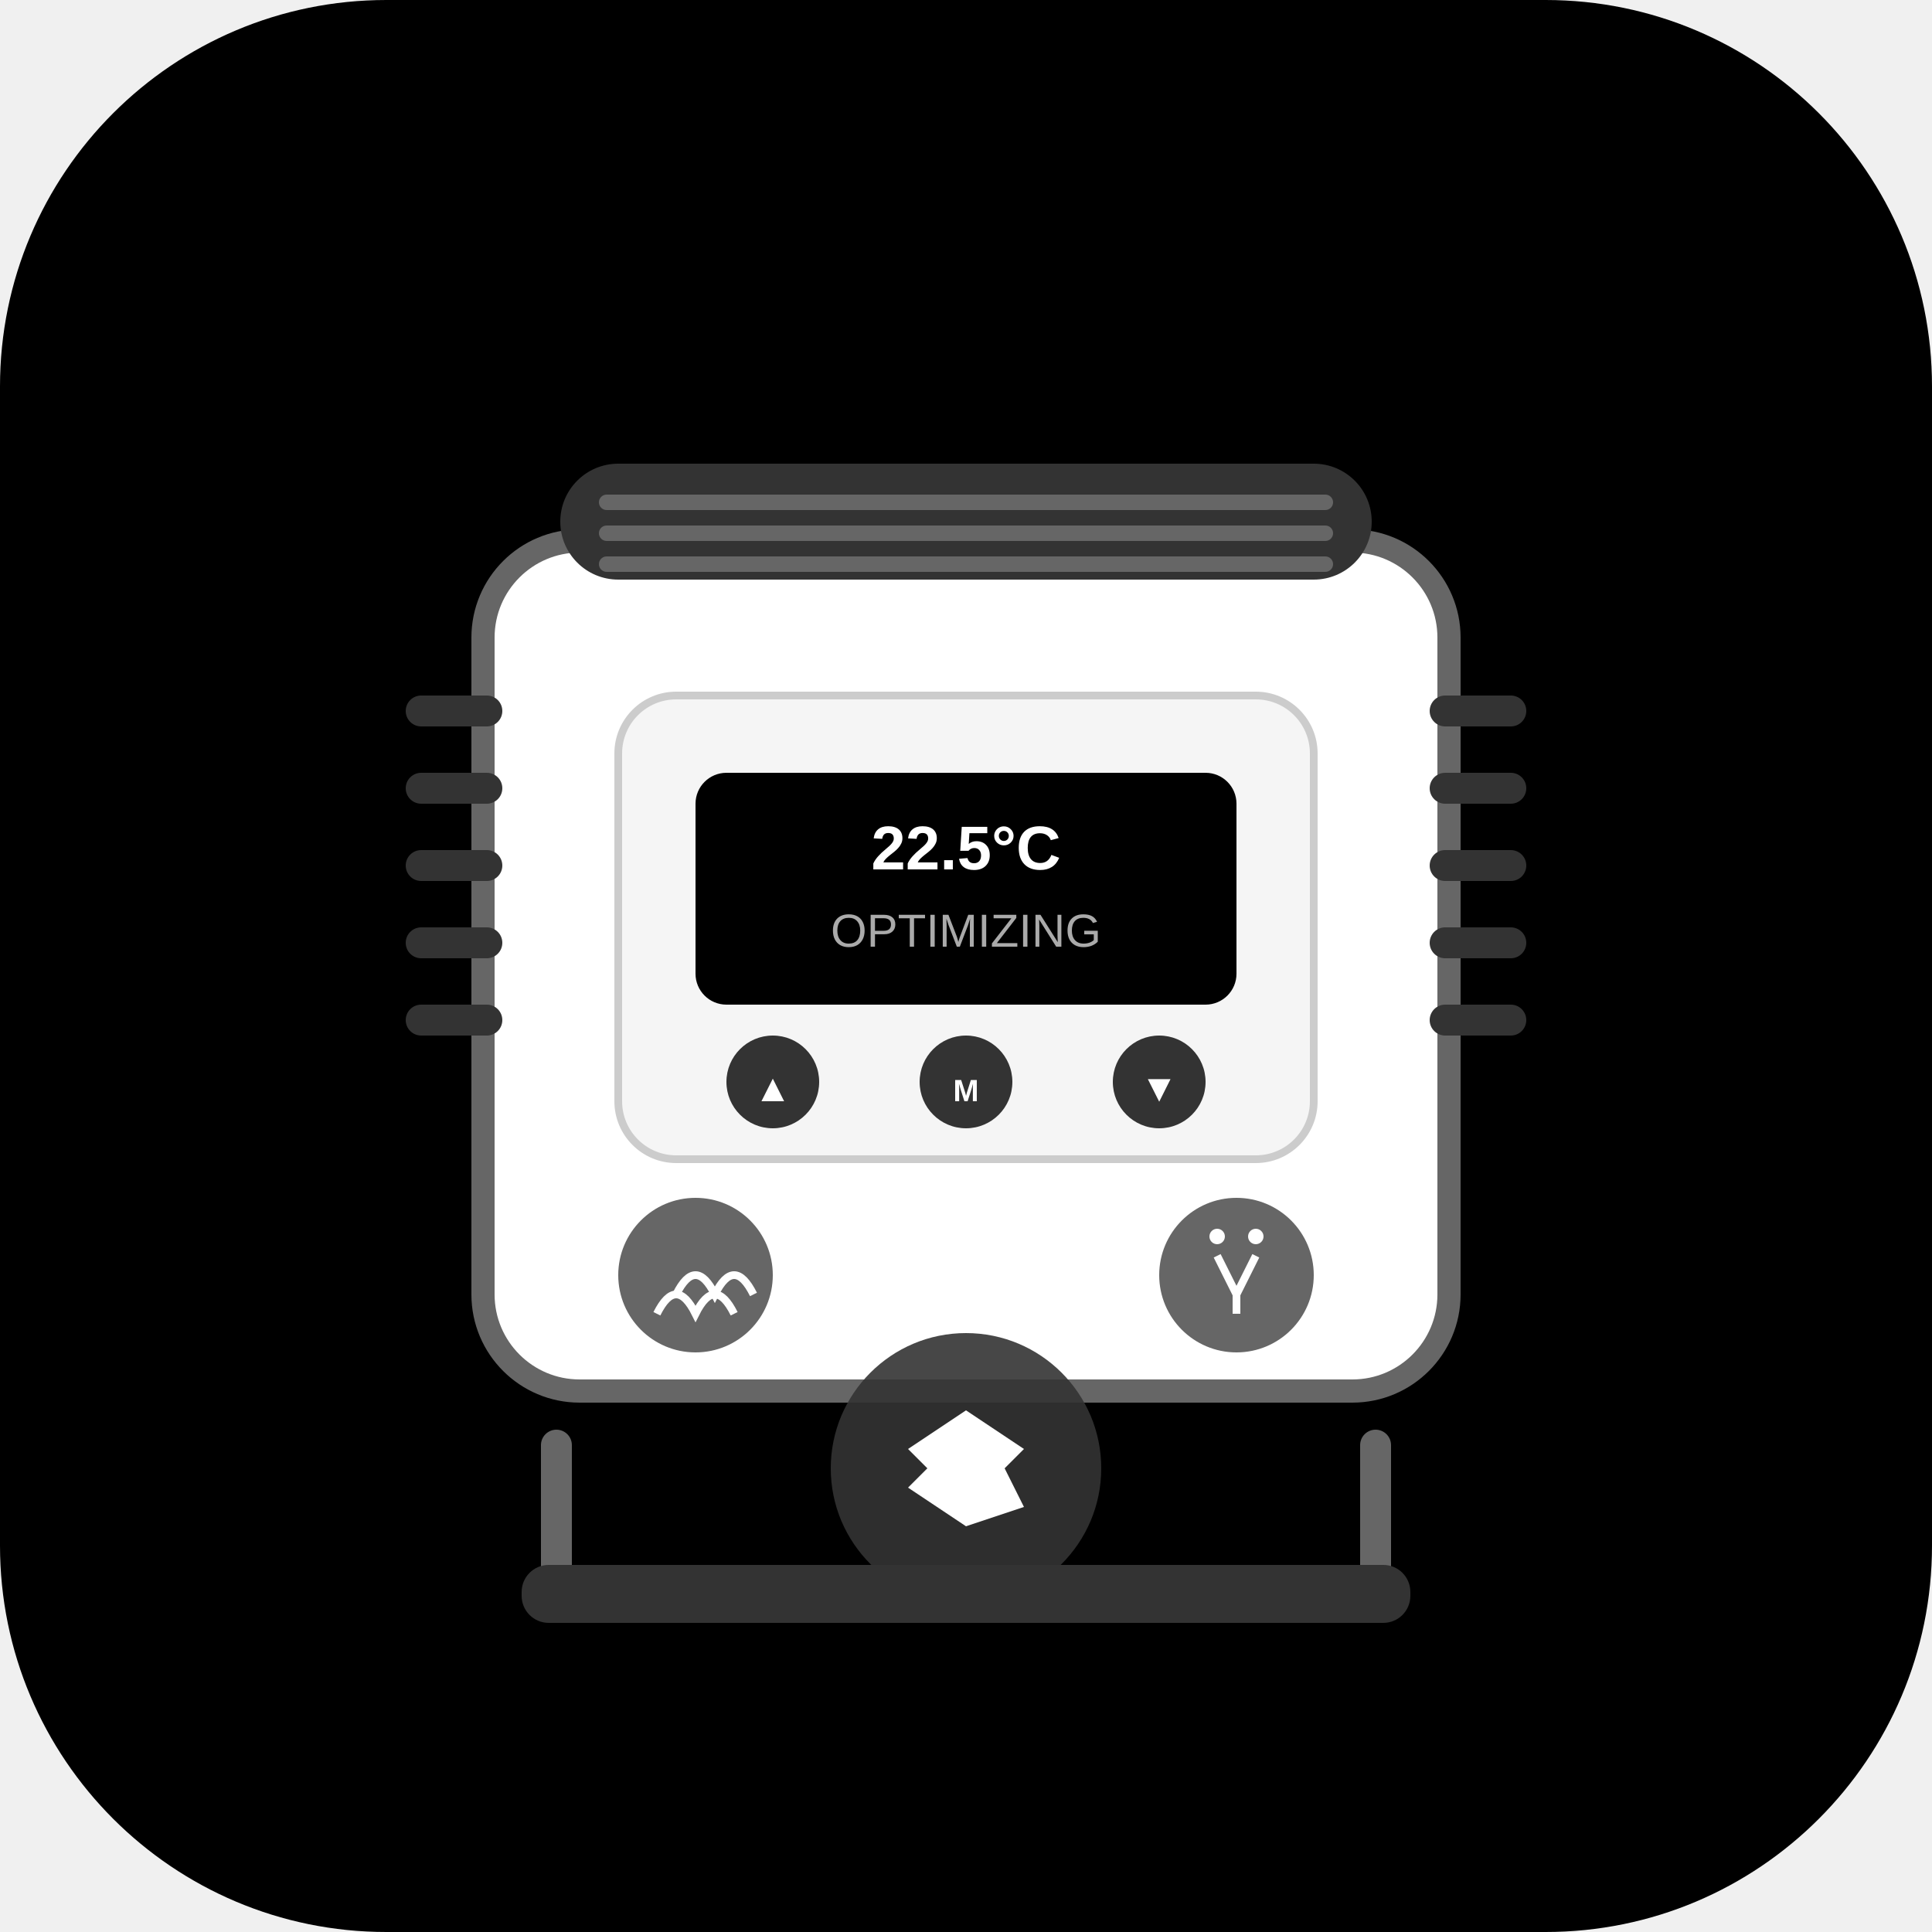
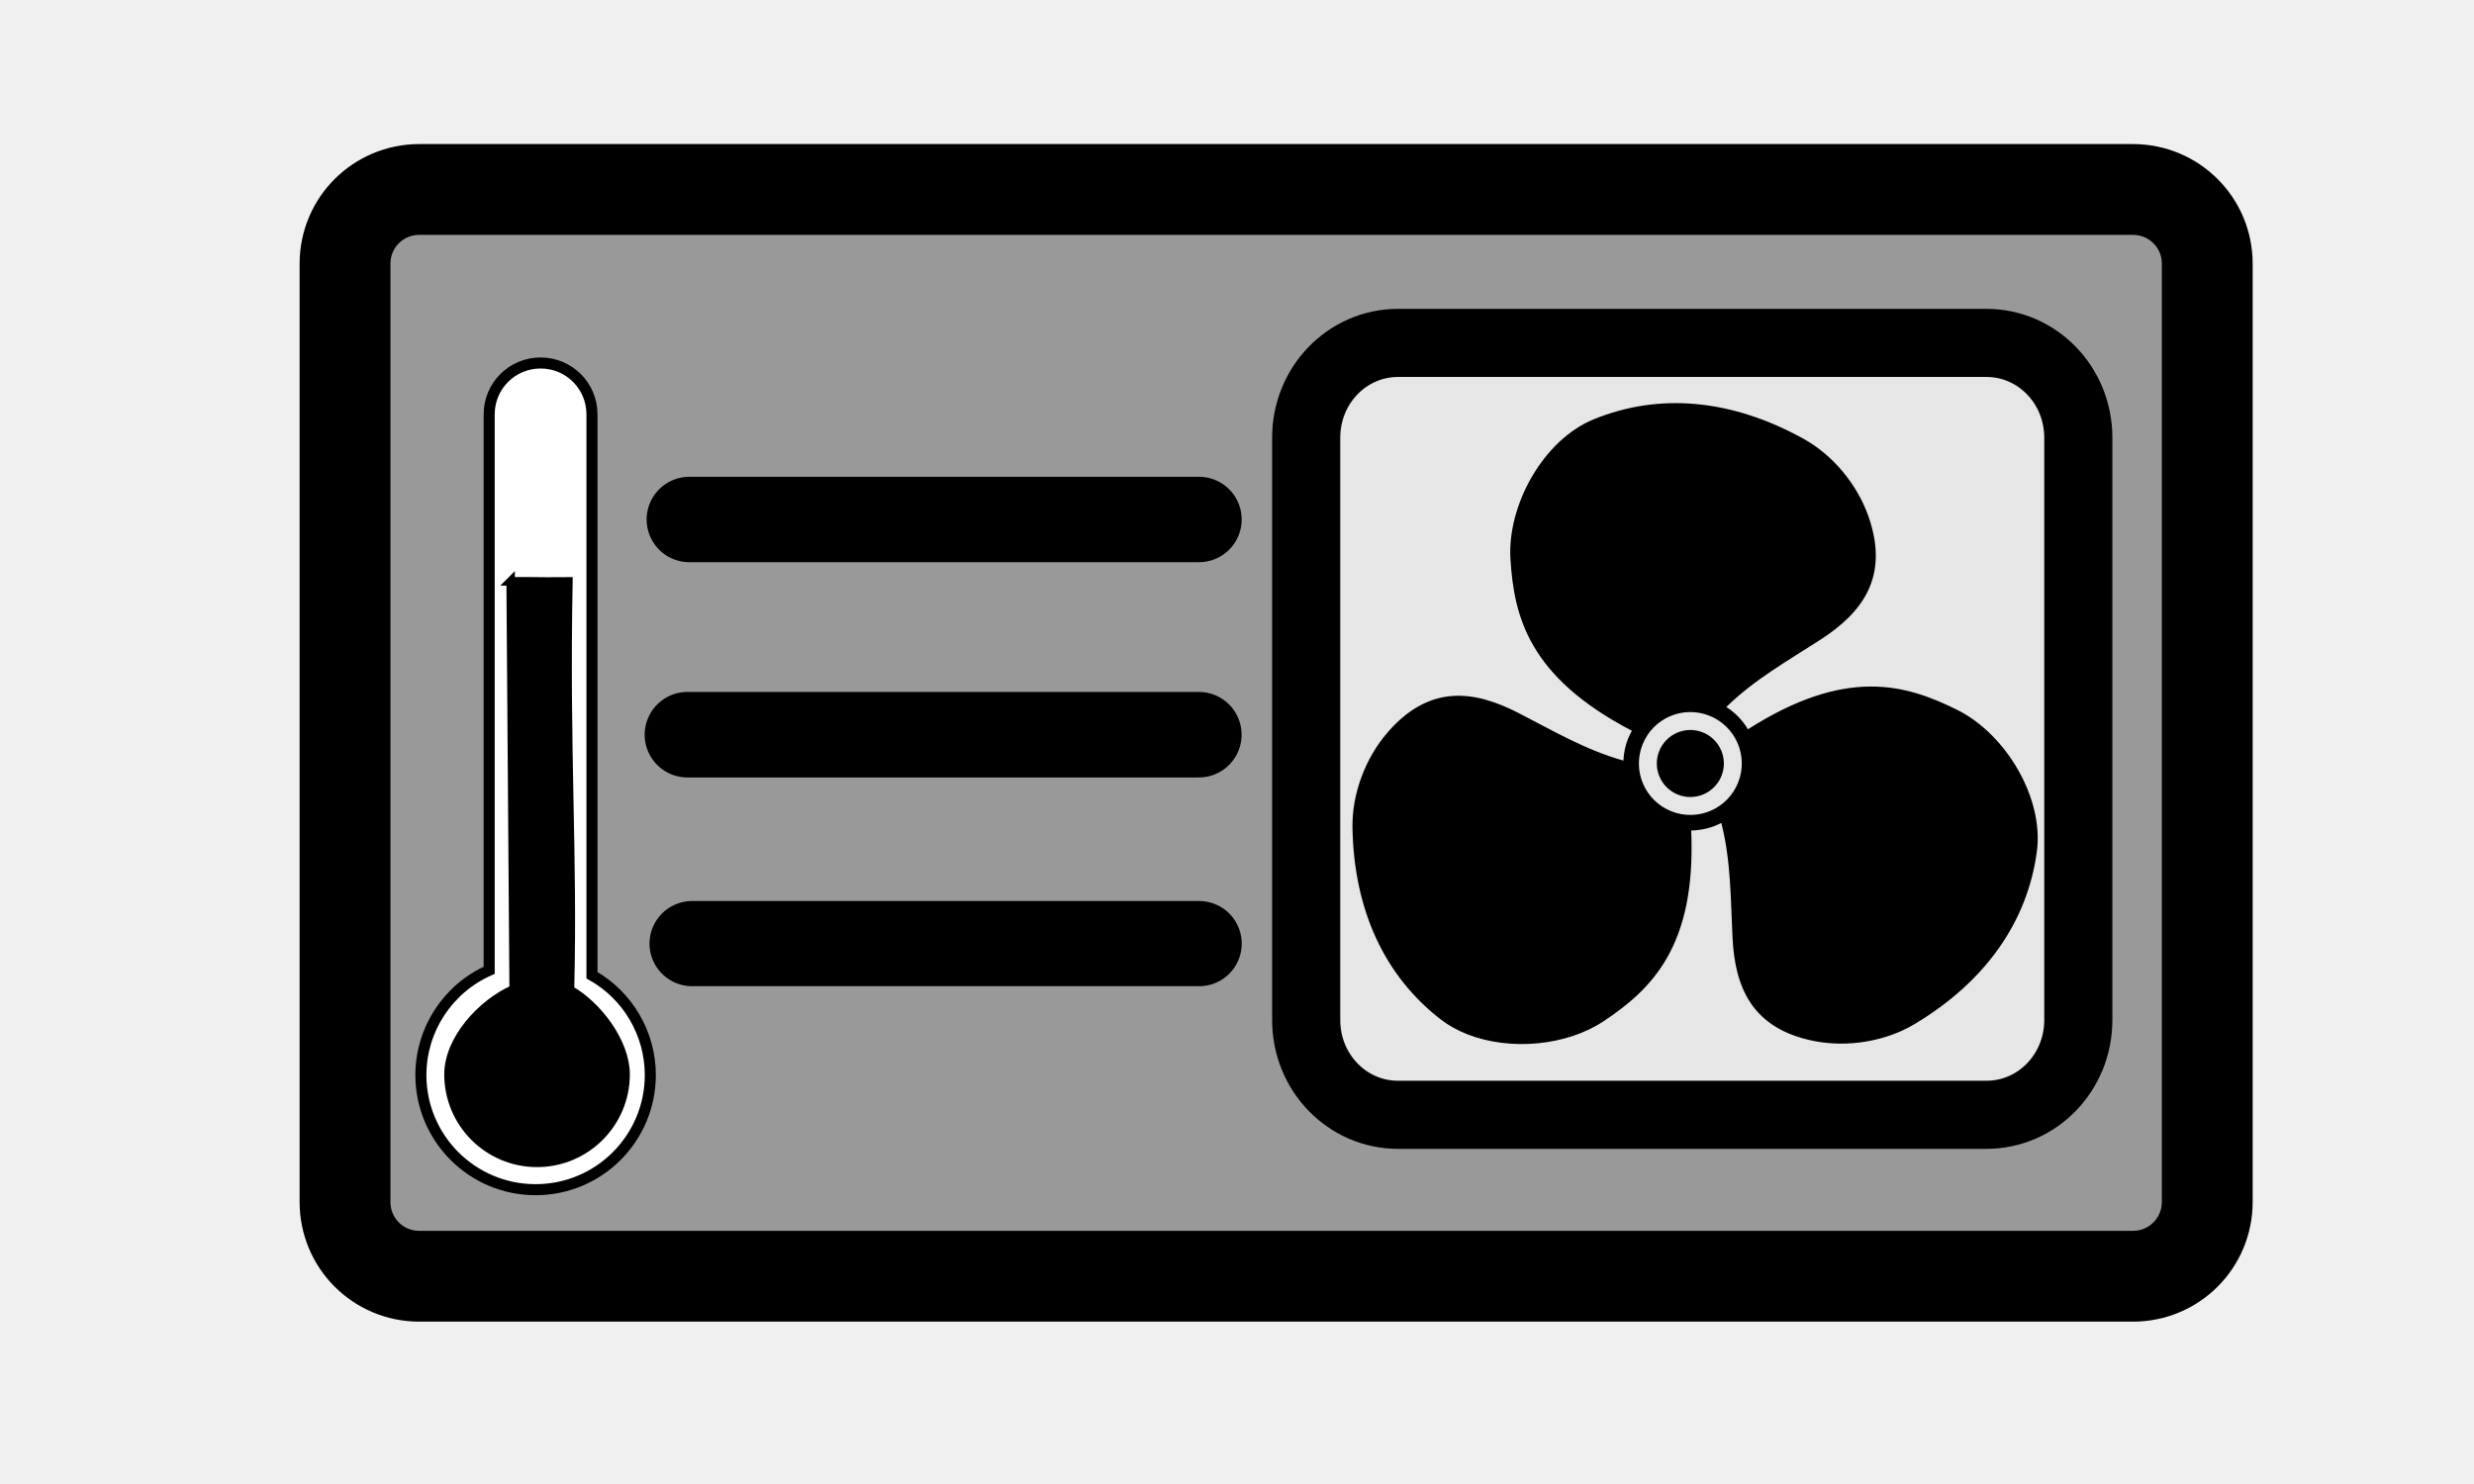
- <svg xmlns="http://www.w3.org/2000/svg" width="500" height="500" viewBox="0 0 500 500">
-   <rect width="500" height="500" rx="100" fill="#000000" />
-   <rect x="125" y="140" width="250" height="220" rx="25" fill="#FFFFFF" stroke="#666666" stroke-width="6" />
-   <rect x="145" y="120" width="210" height="30" rx="15" fill="#333333" />
-   <rect x="155" y="128" width="190" height="4" rx="2" fill="#666666" />
-   <rect x="155" y="136" width="190" height="4" rx="2" fill="#666666" />
-   <rect x="155" y="144" width="190" height="4" rx="2" fill="#666666" />
-   <g id="leftVents">
-     <rect x="105" y="180" width="25" height="8" rx="4" fill="#333333" />
-     <rect x="105" y="200" width="25" height="8" rx="4" fill="#333333" />
-     <rect x="105" y="220" width="25" height="8" rx="4" fill="#333333" />
-     <rect x="105" y="240" width="25" height="8" rx="4" fill="#333333" />
-     <rect x="105" y="260" width="25" height="8" rx="4" fill="#333333" />
+ <svg xmlns="http://www.w3.org/2000/svg" width="100mm" height="60mm" viewBox="0 0 354.331 212.598" id="svg4227" version="1.1">
+   <defs id="defs4229" />
+   <g id="layer1" transform="translate(0,-839.7638)">
+     <path id="rect825" style="fill:#999999;fill-rule:evenodd;stroke:#000000;stroke-width:13.01;stroke-linecap:round;stroke-linejoin:round" d="m 60.056,866.908 c -5.894,0 -10.64,4.741 -10.64,10.637 l 0,134.412 c 0,5.896 4.745,10.642 10.64,10.642 l 245.428,0 c 5.896,0 10.642,-4.746 10.642,-10.642 l 0,-134.412 c 0,-5.896 -4.746,-10.637 -10.642,-10.637 l -245.428,0 z" />
+     <path id="path852" style="fill:none;stroke:#000000;stroke-width:12.234;stroke-linecap:round;stroke-linejoin:round" d="m 98.727,914.186 72.991,0" />
+     <path d="m 200.243,888.889 84.246,0 c 7.296,0 13.171,6.057 13.171,13.577 l 0,83.424 c 0,7.525 -5.875,13.582 -13.171,13.582 l -84.246,0 c -7.296,0 -13.168,-6.057 -13.168,-13.582 l 0,-83.424 c 0,-7.52 5.872,-13.577 13.168,-13.577 z" style="fill:#ffffff;fill-rule:evenodd" id="rect874" />
+     <path d="m 200.243,888.889 84.246,0 c 7.296,0 13.171,6.057 13.171,13.577 l 0,83.424 c 0,7.525 -5.875,13.582 -13.171,13.582 l -84.246,0 c -7.296,0 -13.168,-6.057 -13.168,-13.582 l 0,-83.424 c 0,-7.52 5.872,-13.577 13.168,-13.577 z" style="fill:#e6e6e6;stroke:#000000;stroke-width:9.757" id="path2857" />
+     <path style="opacity:1;fill:#000000;fill-opacity:1;fill-rule:nonzero;stroke:none;stroke-width:1;stroke-linecap:round;stroke-linejoin:round;stroke-miterlimit:4;stroke-dasharray:none;stroke-dashoffset:0;stroke-opacity:1" d="m 210.214,987.96 c 6.125,2.382 14.161,1.617 19.418,-1.872 6.88,-4.567 13.309,-10.709 12.586,-27.349 a 9.604,9.604 0 0 0 4.311,-1.084 c 1.397,5.444 1.332,10.948 1.607,16.459 0.352,7.069 2.761,13.07 11.778,14.807 4.759,0.917 10.175,0.032 14.33,-2.464 10.191,-6.12 16.128,-14.688 17.478,-24.678 1.039,-7.696 -4.446,-16.861 -11.401,-20.317 -7.395,-3.675 -15.93,-6.172 -29.982,2.778 a 9.604,9.604 0 0 0 -3.089,-3.195 c 4.016,-3.931 8.814,-6.627 13.449,-9.62 5.946,-3.839 9.939,-8.926 6.934,-17.604 -1.586,-4.58 -5.06,-8.828 -9.299,-11.179 -10.396,-5.766 -20.785,-6.623 -30.11,-2.797 -7.184,2.948 -12.379,12.281 -11.894,20.031 0.515,8.242 2.62,16.882 17.396,24.576 a 9.604,9.604 0 0 0 -0.564,1.163 9.604,9.604 0 0 0 -0.651,3.112 c -5.415,-1.512 -10.151,-4.321 -15.062,-6.839 -6.298,-3.229 -12.7,-4.144 -18.713,2.797 -3.174,3.663 -5.115,8.796 -5.032,13.642 0.205,11.886 4.656,21.312 12.633,27.475 1.152,0.89 2.464,1.608 3.877,2.157 z m 29.175,-31.965 a 7.367,7.367 0 0 1 -4.147,-9.558 7.367,7.367 0 0 1 9.558,-4.148 7.367,7.367 0 0 1 4.148,9.558 7.367,7.367 0 0 1 -9.558,4.148 z m 0.942,-2.386 a 4.802,4.802 0 0 0 6.229,-2.703 4.802,4.802 0 0 0 -2.703,-6.229 4.802,4.802 0 0 0 -6.229,2.703 4.802,4.802 0 0 0 2.703,6.229 z" id="path4410" />
+     <path id="path852-2" style="fill:none;stroke:#000000;stroke-width:12.255;stroke-linecap:round;stroke-linejoin:round" d="m 98.457,945.016 73.239,0" />
+     <path id="path852-2-1" style="fill:none;stroke:#000000;stroke-width:12.203;stroke-linecap:round;stroke-linejoin:round" d="m 99.125,974.944 72.617,0" />
+     <path style="opacity:1;fill:#ffffff;fill-opacity:1;fill-rule:nonzero;stroke:#000000;stroke-width:1.582;stroke-miterlimit:4;stroke-dasharray:none;stroke-dashoffset:0;stroke-opacity:1" d="m 77.422,891.764 c -4.078,0 -7.361,3.283 -7.361,7.361 l 0,79.643 a 16.429,16.429 0 0 0 -9.781,15.002 16.429,16.429 0 0 0 16.428,16.428 16.429,16.429 0 0 0 16.43,-16.428 16.429,16.429 0 0 0 -8.354,-14.297 l 0,-80.348 c 0,-4.078 -3.283,-7.361 -7.361,-7.361 z" id="path4835" />
+     <path style="opacity:1;fill:#000000;fill-opacity:1;fill-rule:nonzero;stroke:#000000;stroke-width:1.221;stroke-miterlimit:4;stroke-dasharray:none;stroke-dashoffset:0;stroke-opacity:1" d="m 73.139,923.042 0.432,58.426 c -4.584,2.028 -9.329,7.192 -9.335,12.204 3.28e-4,7.003 5.677,12.68 12.68,12.68 7.003,5e-4 12.681,-5.676 12.681,-12.68 -0.003,-4.572 -3.984,-9.859 -7.966,-12.106 0.49,-19.681 -0.7,-33.664 -0.226,-58.51 -5.831,0.044 -3.407,-0.042 -8.267,-0.013 z" id="path4835-1" />
  </g>
-   <g id="rightVents">
-     <rect x="370" y="180" width="25" height="8" rx="4" fill="#333333" />
-     <rect x="370" y="200" width="25" height="8" rx="4" fill="#333333" />
-     <rect x="370" y="220" width="25" height="8" rx="4" fill="#333333" />
-     <rect x="370" y="240" width="25" height="8" rx="4" fill="#333333" />
-     <rect x="370" y="260" width="25" height="8" rx="4" fill="#333333" />
-   </g>
-   <rect x="160" y="180" width="180" height="120" rx="15" fill="#F5F5F5" stroke="#CCCCCC" stroke-width="2" />
-   <rect x="180" y="200" width="140" height="60" rx="8" fill="#000000" />
-   <text x="250" y="225" text-anchor="middle" fill="#FFFFFF" font-family="Arial, monospace" font-size="16" font-weight="bold">22.5°C</text>
-   <text x="250" y="245" text-anchor="middle" fill="#AAAAAA" font-family="Arial, monospace" font-size="12">OPTIMIZING</text>
-   <circle cx="200" cy="280" r="12" fill="#333333" />
-   <text x="200" y="285" text-anchor="middle" fill="white" font-family="Arial" font-size="10" font-weight="bold">▲</text>
-   <circle cx="250" cy="280" r="12" fill="#333333" />
-   <text x="250" y="285" text-anchor="middle" fill="white" font-family="Arial" font-size="8" font-weight="bold">M</text>
-   <circle cx="300" cy="280" r="12" fill="#333333" />
-   <text x="300" y="285" text-anchor="middle" fill="white" font-family="Arial" font-size="10" font-weight="bold">▼</text>
-   <g id="heatIndicator">
-     <circle cx="180" cy="330" r="20" fill="#666666" />
-     <path d="M 175 335 Q 180 325 185 335 Q 190 325 195 335" stroke="white" stroke-width="2" fill="none" />
-     <path d="M 170 340 Q 175 330 180 340 Q 185 330 190 340" stroke="white" stroke-width="2" fill="none" />
-   </g>
-   <g id="coolIndicator">
-     <circle cx="320" cy="330" r="20" fill="#666666" />
-     <path d="M 315 325 L 320 335 L 325 325 M 320 335 L 320 340" stroke="white" stroke-width="2" fill="none" />
-     <circle cx="315" cy="320" r="2" fill="white" />
-     <circle cx="325" cy="320" r="2" fill="white" />
-   </g>
-   <g transform="translate(250,380)">
-     <circle r="35" fill="#333333" opacity="0.9" />
-     <path d="M -15 -5 L 0 -15 L 15 -5 L 10 0 L 15 10 L 0 15 L -15 5 L -10 0 Z" fill="white" />
-   </g>
-   <rect x="140" y="370" width="8" height="40" rx="4" fill="#666666" />
-   <rect x="352" y="370" width="8" height="40" rx="4" fill="#666666" />
-   <rect x="135" y="405" width="230" height="15" rx="7" fill="#333333" />
</svg>
